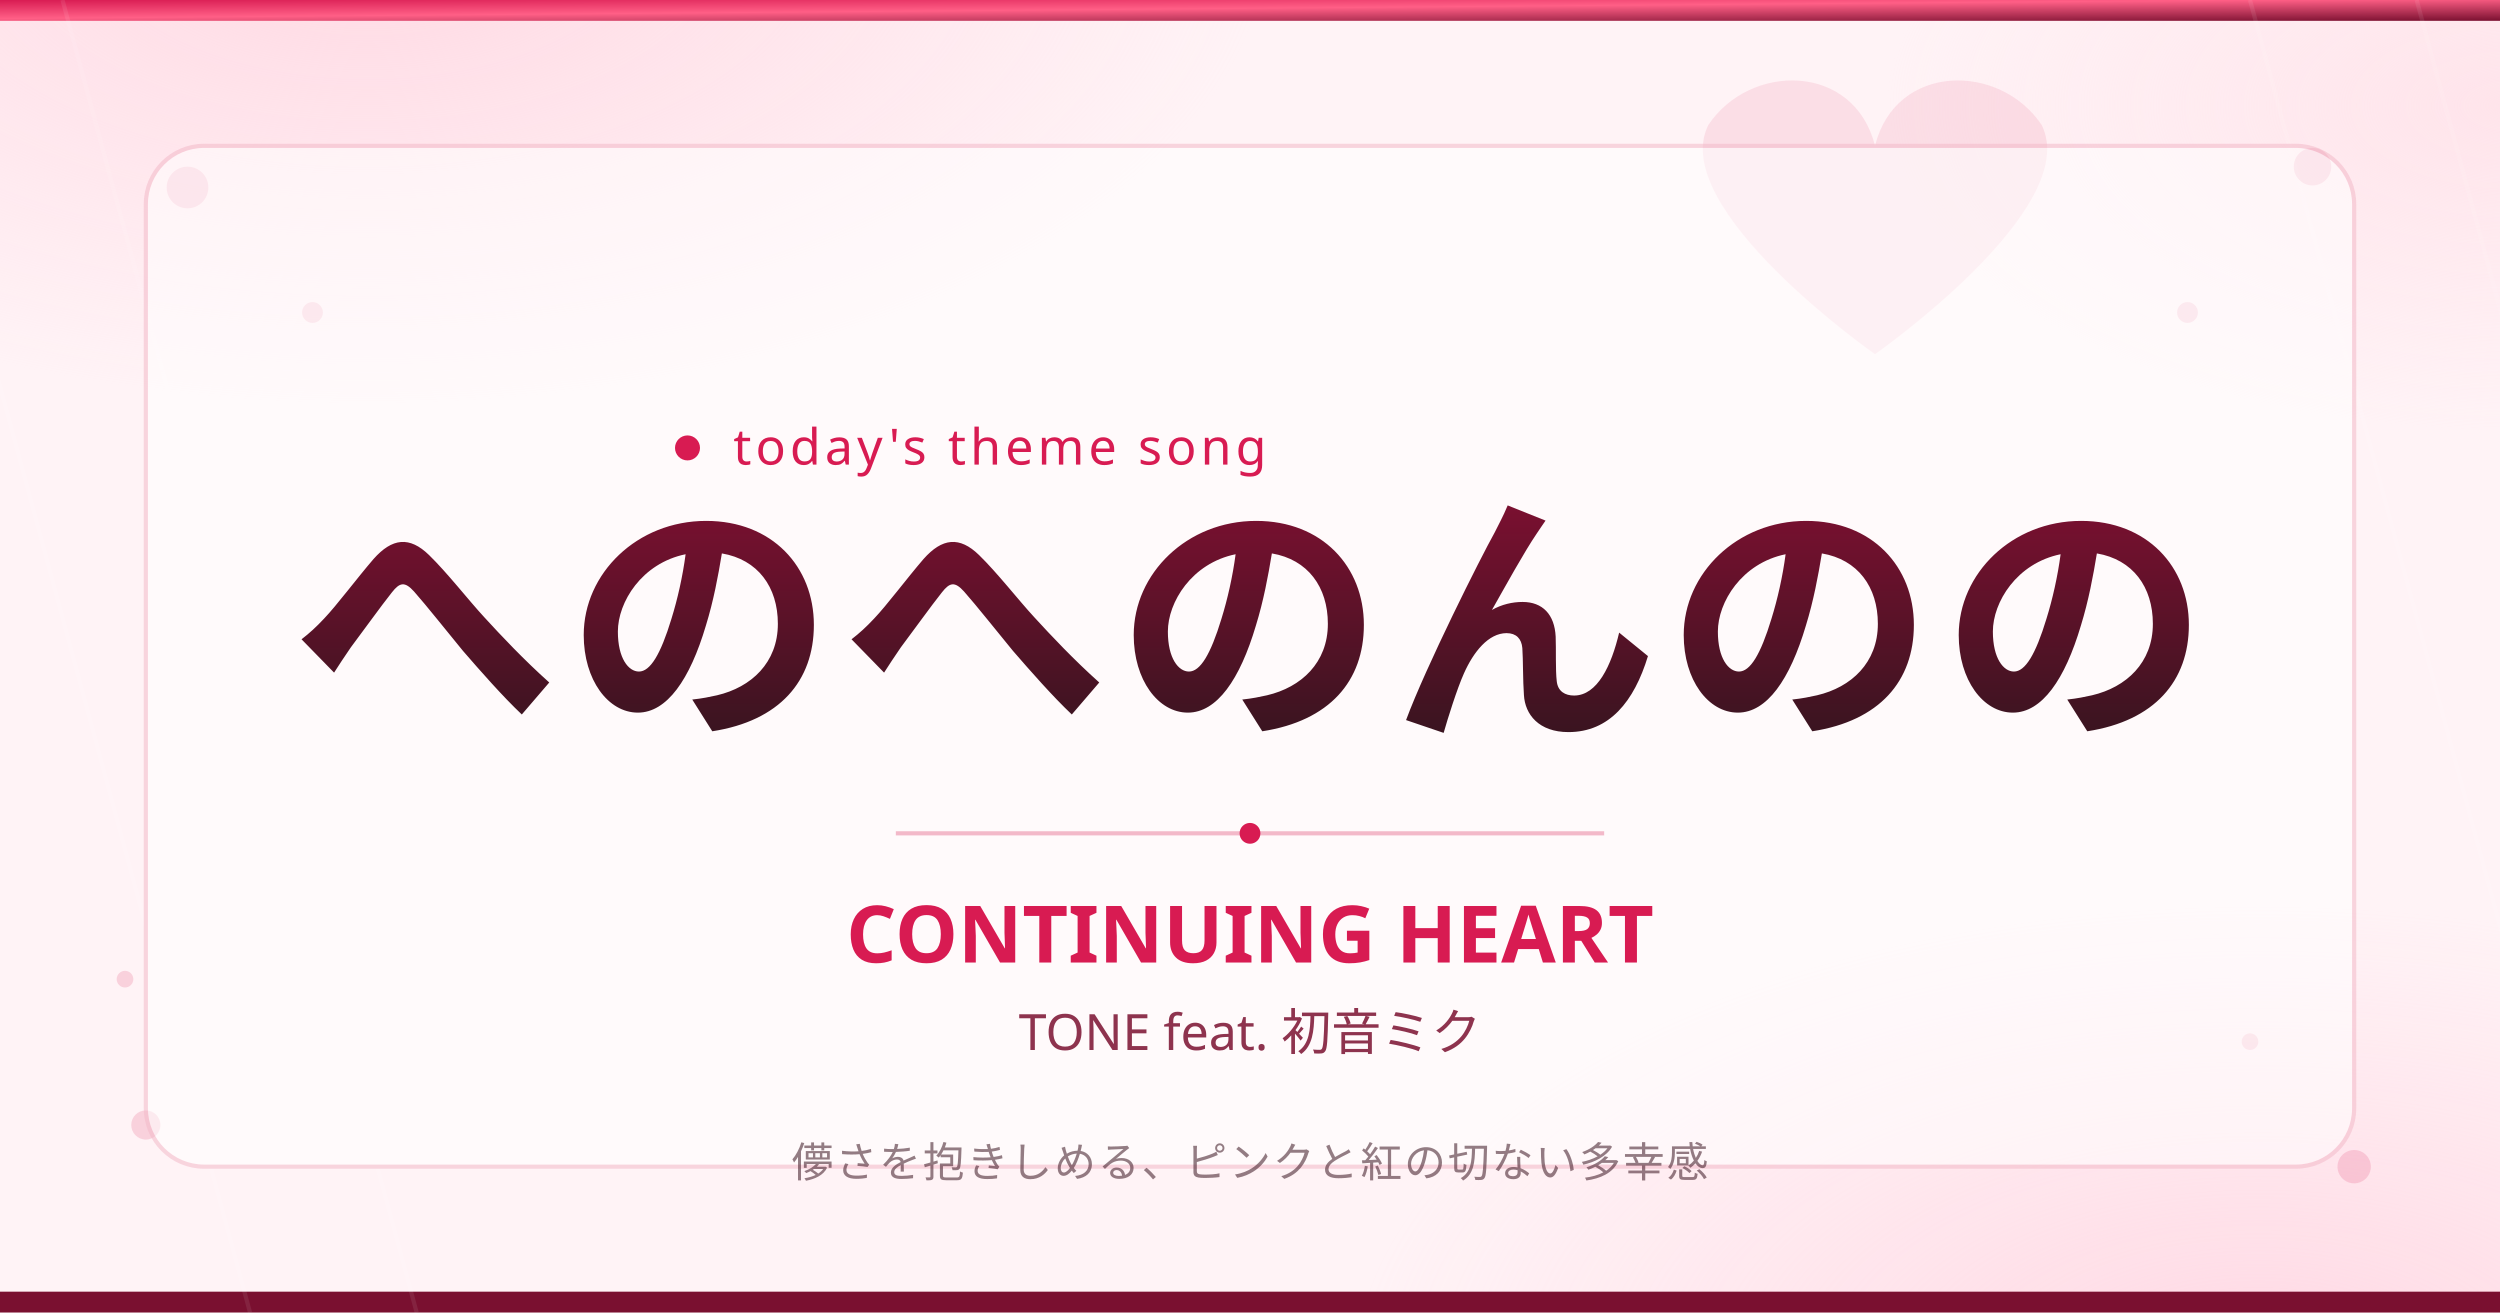
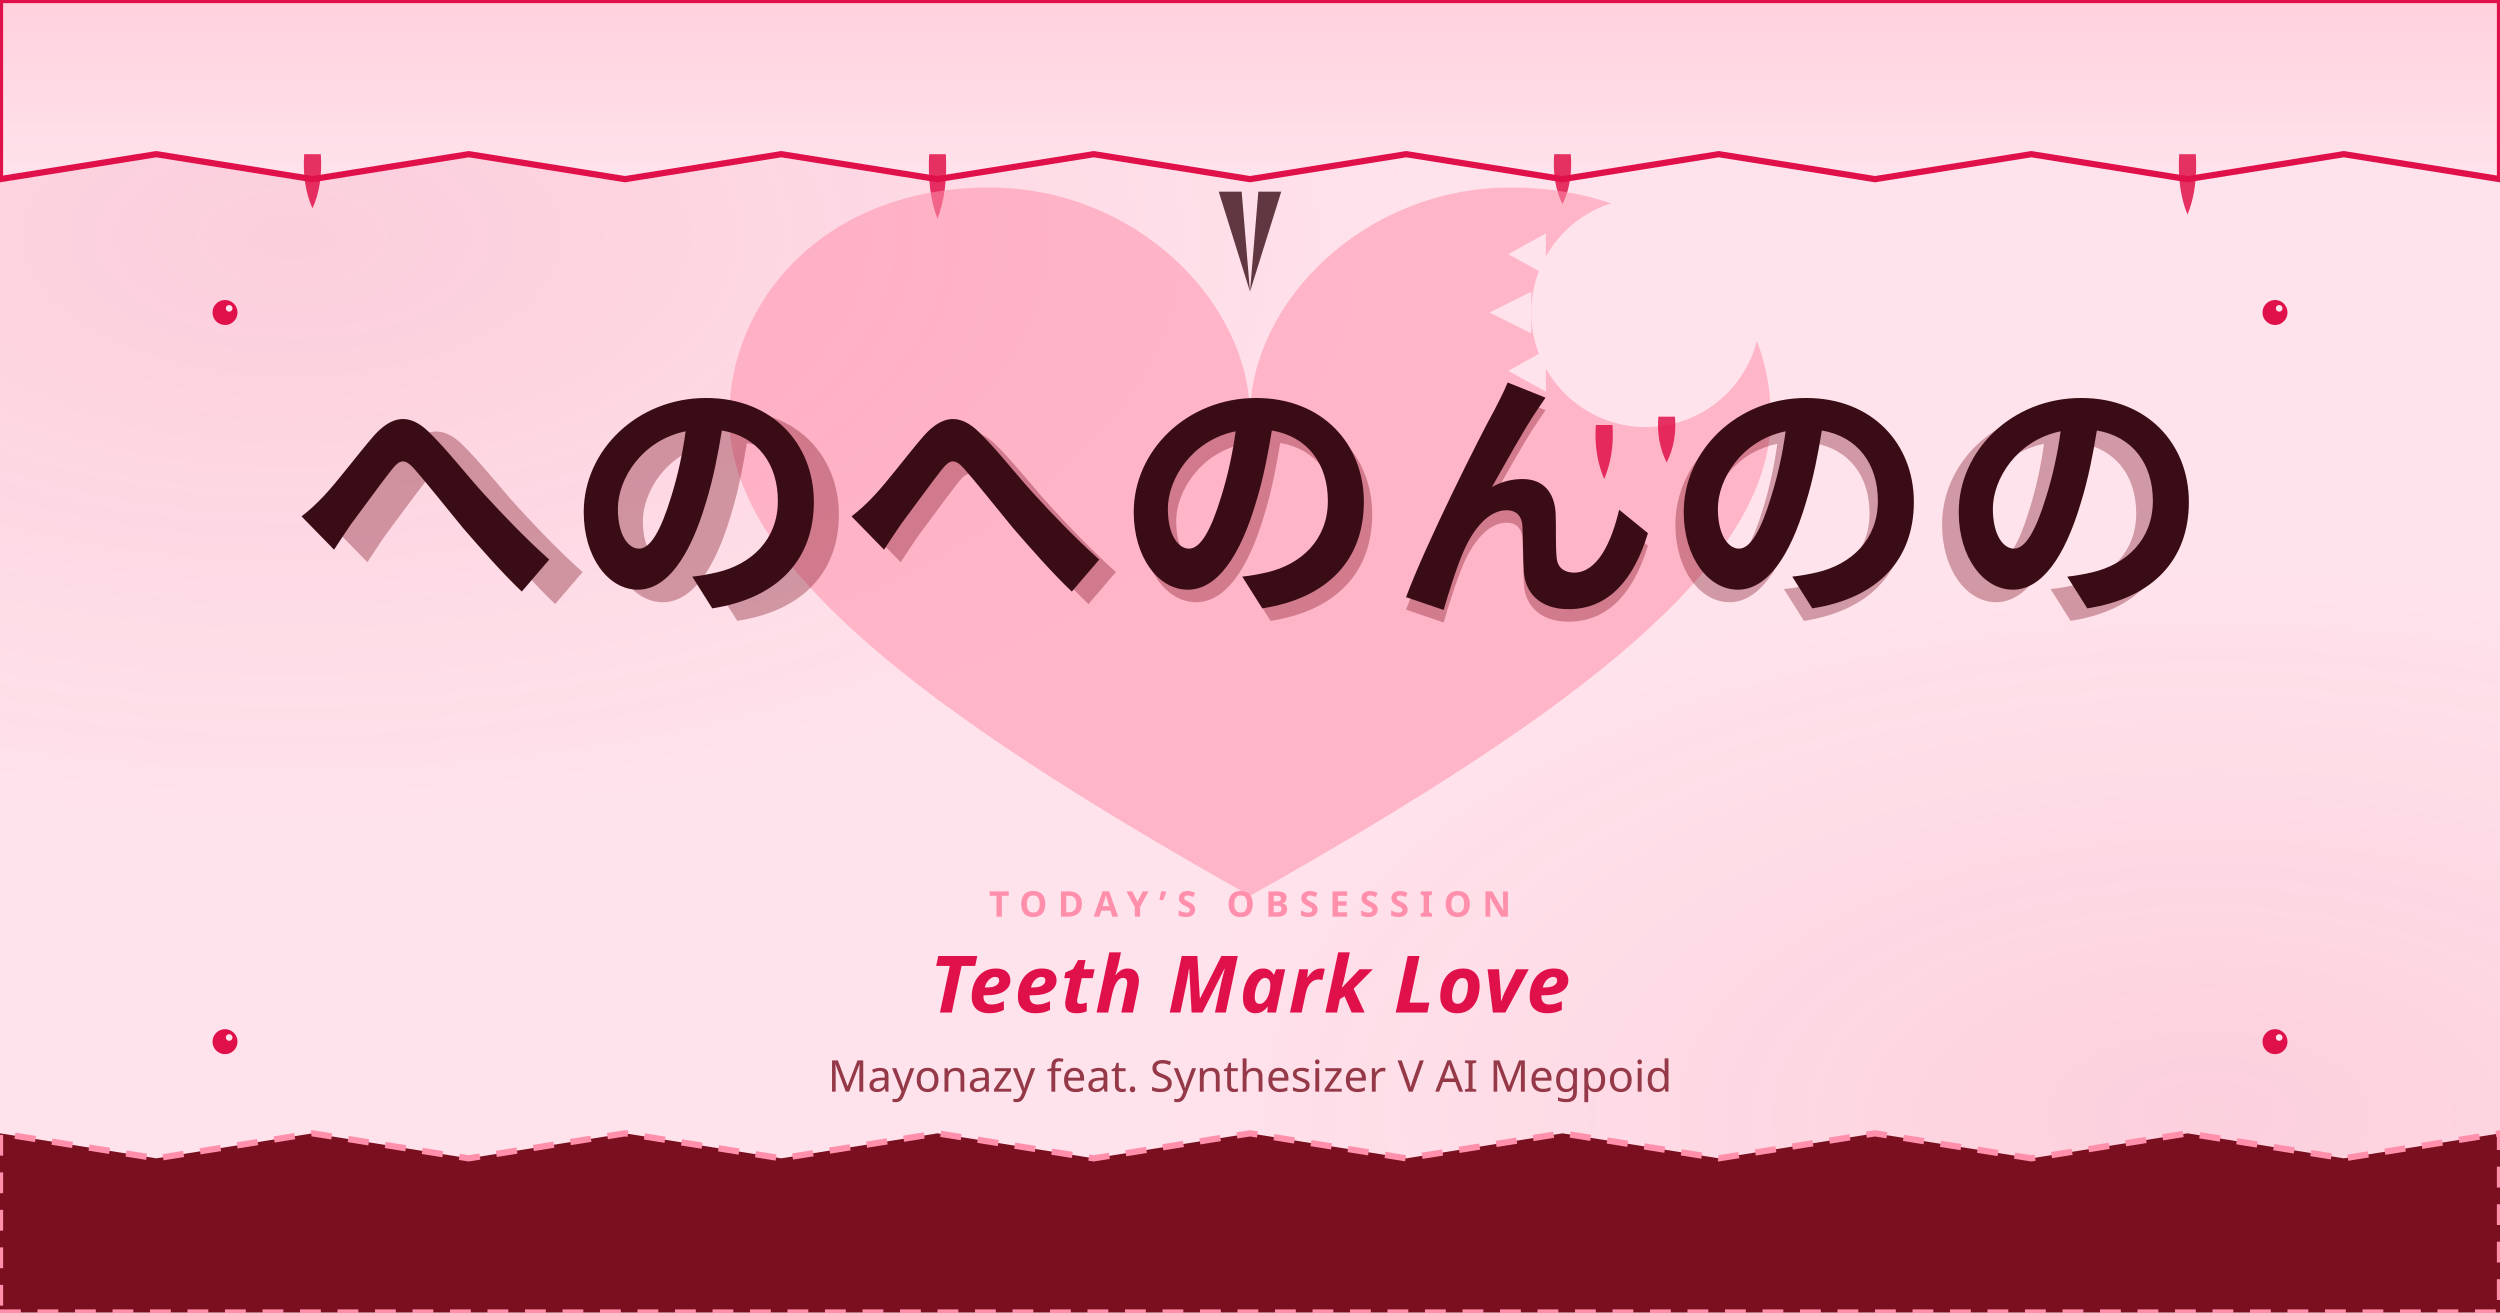
<svg xmlns="http://www.w3.org/2000/svg" width="1200" height="630" viewBox="0 0 1200 630">
  <defs>
-     <radialGradient id="bgGlowTL" cx="15%" cy="-5%" r="65%">
-       <stop offset="0%" stop-color="#ffd6e1" stop-opacity="0.9" />
-       <stop offset="55%" stop-color="#ffd6e1" stop-opacity="0" />
+     <radialGradient id="glowA" cx="12%" cy="18%" r="45%">
+       <stop offset="0%" stop-color="#e0114a" stop-opacity="0.10" />
+       <stop offset="100%" stop-color="#e0114a" stop-opacity="0" />
    </radialGradient>
-     <radialGradient id="bgGlowTR" cx="100%" cy="8%" r="55%">
-       <stop offset="0%" stop-color="#ffe3ea" stop-opacity="0.95" />
-       <stop offset="45%" stop-color="#ffe3ea" stop-opacity="0" />
+     <radialGradient id="glowB" cx="88%" cy="85%" r="42%">
+       <stop offset="0%" stop-color="#e0114a" stop-opacity="0.09" />
+       <stop offset="100%" stop-color="#e0114a" stop-opacity="0" />
    </radialGradient>
-     <radialGradient id="bgGlowBR" cx="90%" cy="105%" r="60%">
-       <stop offset="0%" stop-color="#ffc2d4" stop-opacity="0.55" />
-       <stop offset="60%" stop-color="#ffc2d4" stop-opacity="0" />
-     </radialGradient>
-     <linearGradient id="headerBand" x1="0%" y1="0%" x2="100%" y2="100%">
-       <stop offset="0%" stop-color="#d81b52" />
-       <stop offset="45%" stop-color="#ff5f86" />
-       <stop offset="100%" stop-color="#7a1030" />
-     </linearGradient>
-     <linearGradient id="titleFade" x1="0%" y1="0%" x2="0%" y2="100%">
-       <stop offset="0%" stop-color="#7a1030" />
-       <stop offset="100%" stop-color="#3a1420" />
+     <linearGradient id="bandGrad" x1="0" y1="0" x2="0" y2="1">
+       <stop offset="0%" stop-color="#ffd1dd" />
+       <stop offset="100%" stop-color="#ffe3ec" />
    </linearGradient>
  </defs>
-   <rect x="0" y="0" width="1200" height="630" fill="#fff3f6" />
-   <rect x="0" y="0" width="1200" height="630" fill="url(#bgGlowTL)" />
-   <rect x="0" y="0" width="1200" height="630" fill="url(#bgGlowTR)" />
-   <rect x="0" y="0" width="1200" height="630" fill="url(#bgGlowBR)" />
-   <g fill="#d81b52" opacity="0.16">
-     <circle cx="90" cy="90" r="10" />
-     <circle cx="150" cy="150" r="5" />
-     <circle cx="1110" cy="80" r="9" />
-     <circle cx="1050" cy="150" r="5" />
-     <circle cx="70" cy="540" r="7" />
-     <circle cx="1130" cy="560" r="8" />
-     <circle cx="1080" cy="500" r="4" />
-     <circle cx="60" cy="470" r="4" />
-   </g>
-   <rect x="0" y="0" width="1200" height="10" fill="url(#headerBand)" />
-   <rect x="0" y="620" width="1200" height="10" fill="#7a1030" />
-   <g opacity="0.08" stroke="#ffffff" stroke-width="2">
-     <line x1="-50" y1="0" x2="120" y2="630" />
-     <line x1="30" y1="0" x2="200" y2="630" />
-     <line x1="1080" y1="0" x2="1250" y2="630" />
-     <line x1="1160" y1="0" x2="1330" y2="630" />
-   </g>
-   <path d="M 980 60 C 960 30, 910 30, 900 70 C 890 30, 840 30, 820 60 C 800 100, 900 170, 900 170 C 900 170, 1000 100, 980 60 Z" fill="#d81b52" opacity="0.10" />
-   <rect x="70" y="70" width="1060" height="490" rx="28" fill="#ffffff" opacity="0.55" stroke="#f3b9c9" stroke-width="2" />
-   <g>
-     <circle cx="330" cy="215" r="6" fill="#d81b52">
-       <animate attributeName="opacity" values="0.5;1;0.5" dur="3.4s" repeatCount="indefinite" />
-     </circle>
-     <text x="352" y="223" font-family="'Hiragino Sans','sans-serif'" font-size="24" fill="#d81b52" letter-spacing="2">
-       today's theme song
-     </text>
-   </g>
-   <text x="600" y="345" text-anchor="middle" font-family="'Hiragino Maru Gothic ProN','sans-serif'" font-size="128" font-weight="700" fill="url(#titleFade)" letter-spacing="4">
-     へのへのんのの
-   </text>
-   <line x1="430" y1="400" x2="770" y2="400" stroke="#f3b9c9" stroke-width="2" />
-   <circle cx="600" cy="400" r="5" fill="#d81b52" />
-   <text x="600" y="462" text-anchor="middle" font-family="'Hiragino Sans','sans-serif'" font-size="38" font-weight="600" fill="#d81b52">
-     CONTINUING HEART
-   </text>
-   <text x="600" y="504" text-anchor="middle" font-family="'Hiragino Sans','sans-serif'" font-size="24" fill="#7a1030" opacity="0.85">
-     TONE feat. 初音ミク
-   </text>
-   <text x="600 " y="565" text-anchor="middle" font-family="'Hiragino Sans','sans-serif'" font-size="20" fill="#3a1420" opacity="0.55" letter-spacing="1">
-     儚さを抱きしめる、ピンクと紅の切ない多幸感
-   </text>
+   <rect x="0" y="0" width="1200" height="630" fill="#ffe3ec" />
+   <rect x="0" y="0" width="1200" height="630" fill="url(#glowA)" />
+   <rect x="0" y="0" width="1200" height="630" fill="url(#glowB)" />
+   <path d="M0,0 L1200,0 L1200,86 L1125,74 L1050,86 L975,74 L900,86 L825,74 L750,86 L675,74 L600,86 L525,74 L450,86 L375,74 L300,86 L225,74 L150,86 L75,74 L0,86 Z" fill="url(#bandGrad)" stroke="#e0114a" stroke-width="3" stroke-linejoin="round" />
+   <path d="M146,74 L154,74 Q155,89 150,100 Q145,89 146,74 Z" fill="#e0114a" opacity="0.85" />
+   <path d="M446,74 L454,74 Q455,92 450,105 Q445,92 446,74 Z" fill="#e0114a" opacity="0.85" />
+   <path d="M746,74 L754,74 Q755,88 750,98 Q745,88 746,74 Z" fill="#e0114a" opacity="0.85" />
+   <path d="M1046,74 L1054,74 Q1055,91 1050,103 Q1045,91 1046,74 Z" fill="#e0114a" opacity="0.85" />
+   <path d="M0,630 L1200,630 L1200,544 L1125,556 L1050,544 L975,556 L900,544 L825,556 L750,544 L675,556 L600,544 L525,556 L450,544 L375,556 L300,544 L225,556 L150,544 L75,556 L0,544 Z" fill="#7a0f1f" stroke="#ff8fab" stroke-width="3" stroke-dasharray="10 8" />
+   <circle cx="108" cy="150" r="6" fill="#e0114a" />
+   <circle cx="110" cy="148" r="1.6" fill="#ffe3ec" />
+   <circle cx="1092" cy="150" r="6" fill="#e0114a" />
+   <circle cx="1094" cy="148" r="1.6" fill="#ffe3ec" />
+   <circle cx="108" cy="500" r="6" fill="#e0114a" />
+   <circle cx="110" cy="498" r="1.6" fill="#ffe3ec" />
+   <circle cx="1092" cy="500" r="6" fill="#e0114a" />
+   <circle cx="1094" cy="498" r="1.6" fill="#ffe3ec" />
+   <path d="M 600,200 C 600,145 545,90 475,90 C 395,90 350,145 350,200 C 350,270 440,340 600,430 C 760,340 850,270 850,200 C 850,145 805,90 725,90 C 655,90 600,145 600,200 Z" fill="#ff8fab" opacity="0.55" />
+   <path d="M585,92 L600,140 L596,92 Z" fill="#3a0d16" opacity="0.8" />
+   <path d="M615,92 L600,140 L604,92 Z" fill="#3a0d16" opacity="0.8" />
+   <circle cx="790" cy="150" r="55" fill="#ffe3ec" />
+   <path d="M742,168 L742,188 L724,178 Z" fill="#ffe3ec" />
+   <path d="M735,140 L735,160 L715,150 Z" fill="#ffe3ec" />
+   <path d="M742,112 L742,132 L724,122 Z" fill="#ffe3ec" />
+   <path d="M766,204 L774,204 Q775,218 770,230 Q765,218 766,204 Z" fill="#e0114a" opacity="0.85" />
+   <path d="M796,200 L804,200 Q805,212 800,222 Q795,212 796,200 Z" fill="#e0114a" opacity="0.85" />
+   <text x="600" y="440" text-anchor="middle" font-family="sans-serif" font-size="17" font-weight="700" letter-spacing="5" fill="#ff8fab">TODAY’S OBSESSION</text>
+   <text x="604" y="292" text-anchor="middle" font-family="sans-serif" font-size="128" font-weight="900" fill="#7a0f1f" opacity="0.35">へのへのんのの</text>
+   <text x="600" y="286" text-anchor="middle" font-family="sans-serif" font-size="128" font-weight="900" fill="#3a0d16" letter-spacing="4">へのへのんのの</text>
+   <text x="600" y="486" text-anchor="middle" font-family="sans-serif" font-size="38" font-style="italic" font-weight="700" fill="#e0114a" letter-spacing="1">Teeth Mark Love</text>
+   <text x="600" y="524" text-anchor="middle" font-family="sans-serif" font-size="21" fill="#7a0f1f" opacity="0.8">Mayonazy feat. Synthesizer V AI Megpoid</text>
</svg>
